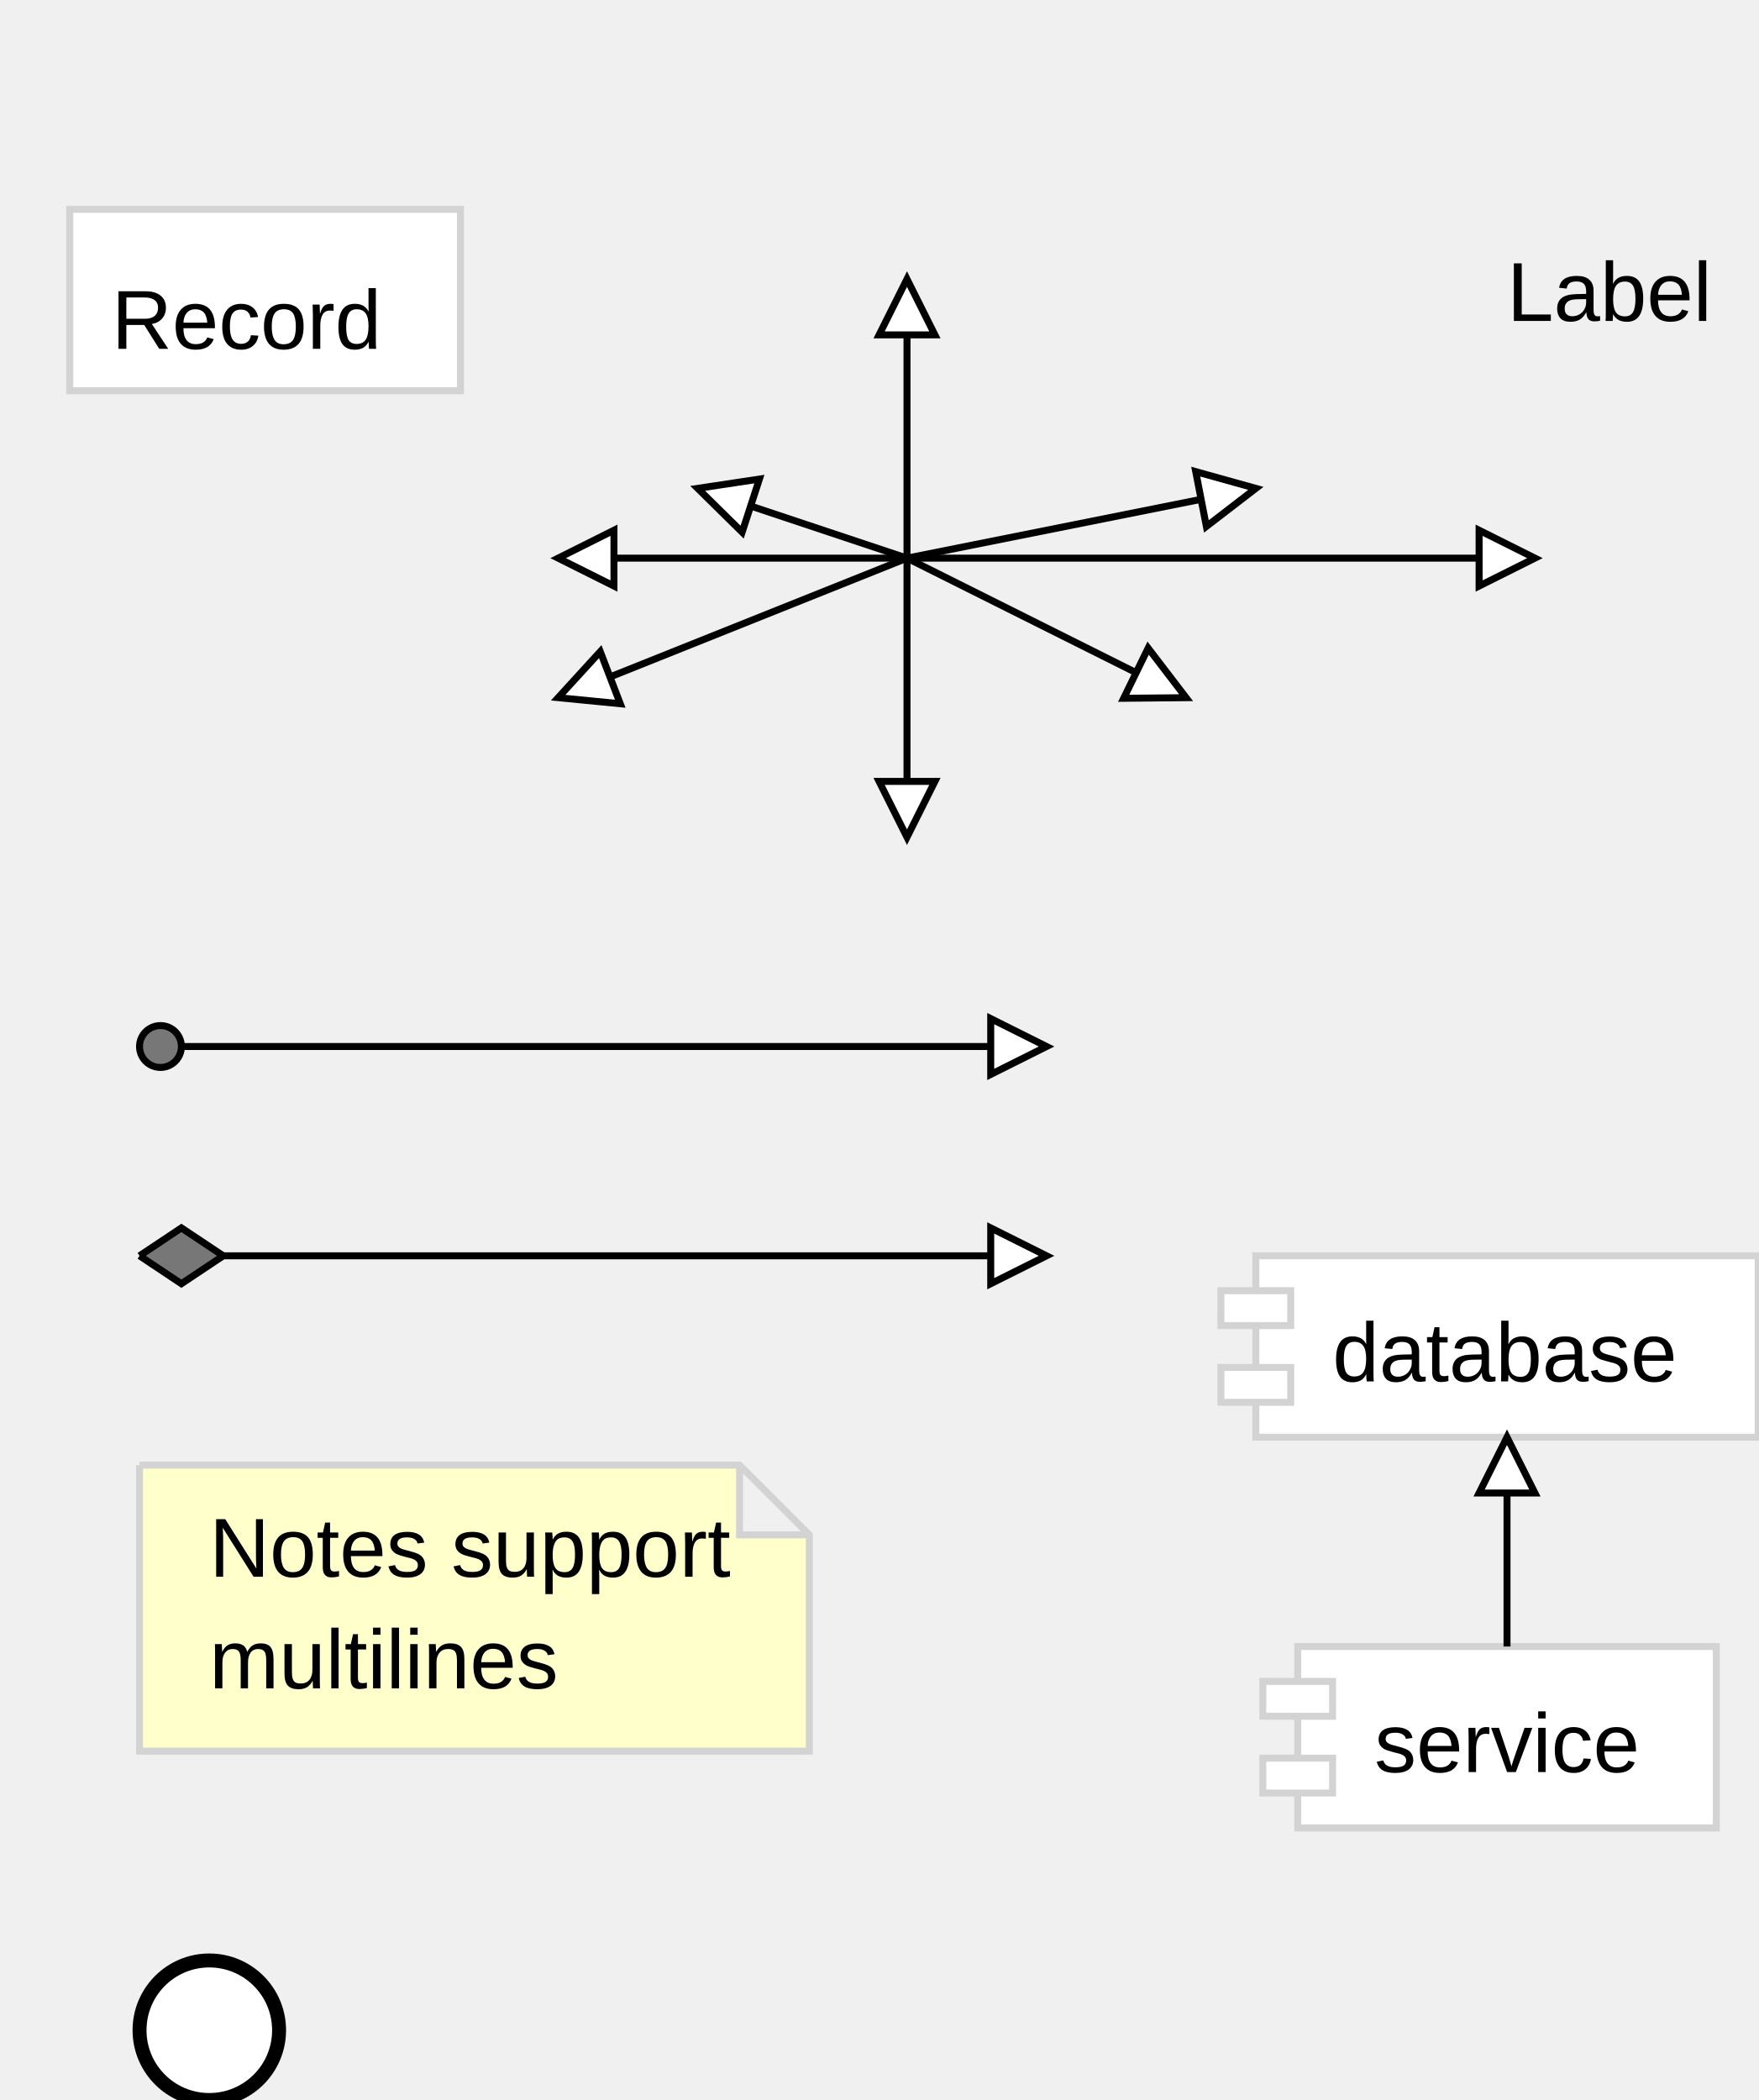
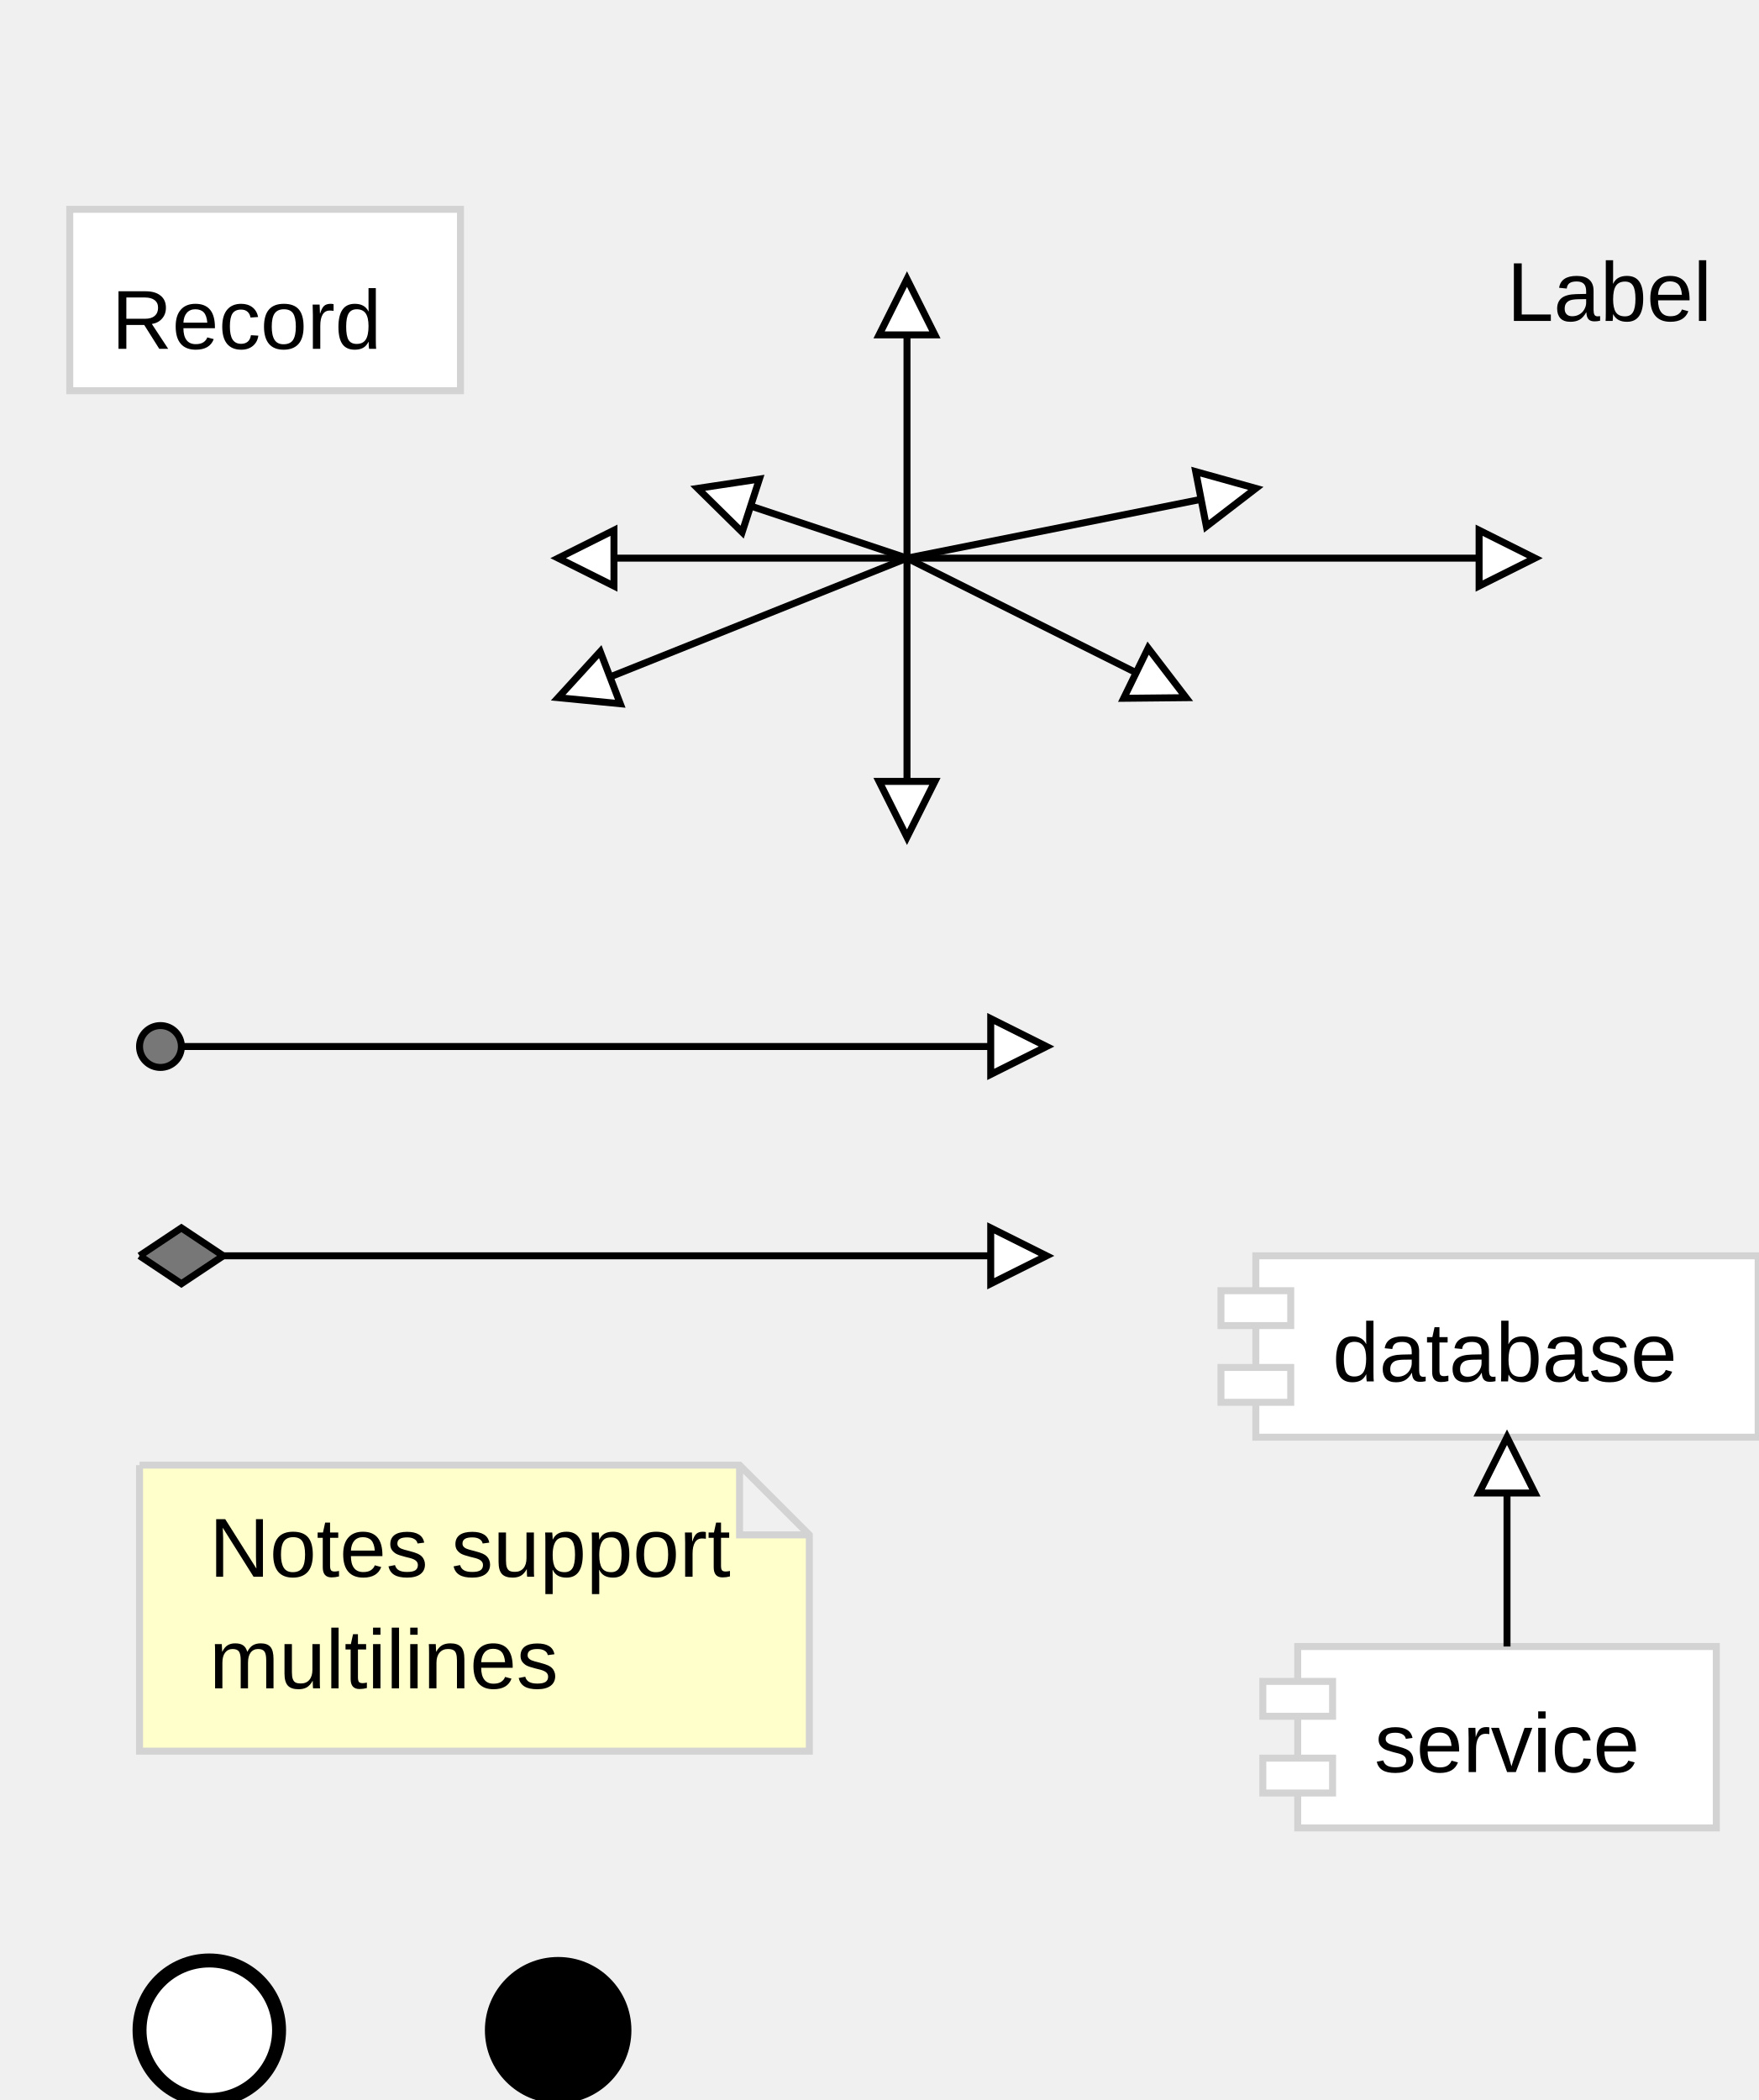
<svg xmlns="http://www.w3.org/2000/svg" width="252" height="301" font-family="Arial, Helvetica, sans-serif">
  <rect stroke="#d3d3d3" fill="#ffffff" x="10" y="30" width="56" height="26" />
  <text font-family="Arial,Helvetica,sans-serif" font-size="12px" x="16" y="50">Record</text>
  <path stroke="black" d="M130,80 L180,70" />
  <g transform="rotate(-11 180 70)">
    <path stroke="black" fill="#ffffff" d="M180,70 l-8,-4 l 0,8 Z" />
  </g>
  <path stroke="black" d="M130,80 L100,70" />
  <g transform="rotate(198 100 70)">
    <path stroke="black" fill="#ffffff" d="M100,70 l-8,-4 l 0,8 Z" />
  </g>
  <path stroke="black" d="M130,80 L80,100" />
  <g transform="rotate(159 80 100)">
    <path stroke="black" fill="#ffffff" d="M80,100 l-8,-4 l 0,8 Z" />
  </g>
  <path stroke="black" d="M130,80 L170,100" />
  <g transform="rotate(26 170 100)">
    <path stroke="black" fill="#ffffff" d="M170,100 l-8,-4 l 0,8 Z" />
  </g>
  <path stroke="black" d="M130,80 L220,80" />
  <g transform="rotate(0 220 80)">
    <path stroke="black" fill="#ffffff" d="M220,80 l-8,-4 l 0,8 Z" />
  </g>
  <path stroke="black" d="M130,80 L80,80" />
  <g transform="rotate(180 80 80)">
    <path stroke="black" fill="#ffffff" d="M80,80 l-8,-4 l 0,8 Z" />
  </g>
  <path stroke="black" d="M130,80 L130,40" />
  <g transform="rotate(-90 130 40)">
    <path stroke="black" fill="#ffffff" d="M130,40 l-8,-4 l 0,8 Z" />
  </g>
  <path stroke="black" d="M130,80 L130,120" />
  <g transform="rotate(90 130 120)">
    <path stroke="black" fill="#ffffff" d="M130,120 l-8,-4 l 0,8 Z" />
  </g>
  <text font-family="Arial,Helvetica,sans-serif" font-size="12px" x="216" y="46">Label</text>
  <path stroke="black" d="M20,150 L150,150" />
  <g transform="rotate(0 20 150)">
    <circle stroke="black" fill="#777777" cx="23" cy="150" r="3" />\n</g>
  <g transform="rotate(0 150 150)">
    <path stroke="black" fill="#ffffff" d="M150,150 l-8,-4 l 0,8 Z" />
  </g>
  <path stroke="black" d="M20,180 L150,180" />
  <g transform="rotate(0 20 180)">
    <path stroke="black" fill="#777777" d="M20,180 l 6,-4 6,4 -6,4 -6,-4" />
  </g>
  <g transform="rotate(0 150 180)">
    <path stroke="black" fill="#ffffff" d="M150,180 l-8,-4 l 0,8 Z" />
  </g>
  <path stroke="#d3d3d3" fill="#ffffcc" d="M20,210 v 41 h 96 v -31 l -10,-10 L 20,210 M116,220 h -10 v -10" />
  <text font-family="Arial,Helvetica,sans-serif" font-size="12px" x="30" y="226">Notes support</text>
  <text font-family="Arial,Helvetica,sans-serif" font-size="12px" x="30" y="242">multilines</text>
  <circle stroke="black" stroke-width="2" fill="#ffffff" cx="30" cy="291" r="10" />\n
+ <circle stroke="black" cx="80" cy="291" r="10" />\n
<rect stroke="#d3d3d3" fill="#ffffff" x="180" y="180" width="72" height="26" />
  <rect stroke="#d3d3d3" fill="#ffffff" x="175" y="185" width="10" height="5" />
  <rect stroke="#d3d3d3" fill="#ffffff" x="175" y="196" width="10" height="5" />
  <text font-family="Arial,Helvetica,sans-serif" font-size="12px" x="191" y="198">database</text>
  <rect stroke="#d3d3d3" fill="#ffffff" x="186" y="236" width="60" height="26" />
  <rect stroke="#d3d3d3" fill="#ffffff" x="181" y="241" width="10" height="5" />
  <rect stroke="#d3d3d3" fill="#ffffff" x="181" y="252" width="10" height="5" />
  <text font-family="Arial,Helvetica,sans-serif" font-size="12px" x="197" y="254">service</text>
  <path stroke="black" d="M216,236 L216,206" />
  <g transform="rotate(-90 216 206)">
    <path stroke="black" fill="#ffffff" d="M216,206 l-8,-4 l 0,8 Z" />
  </g>
</svg>
